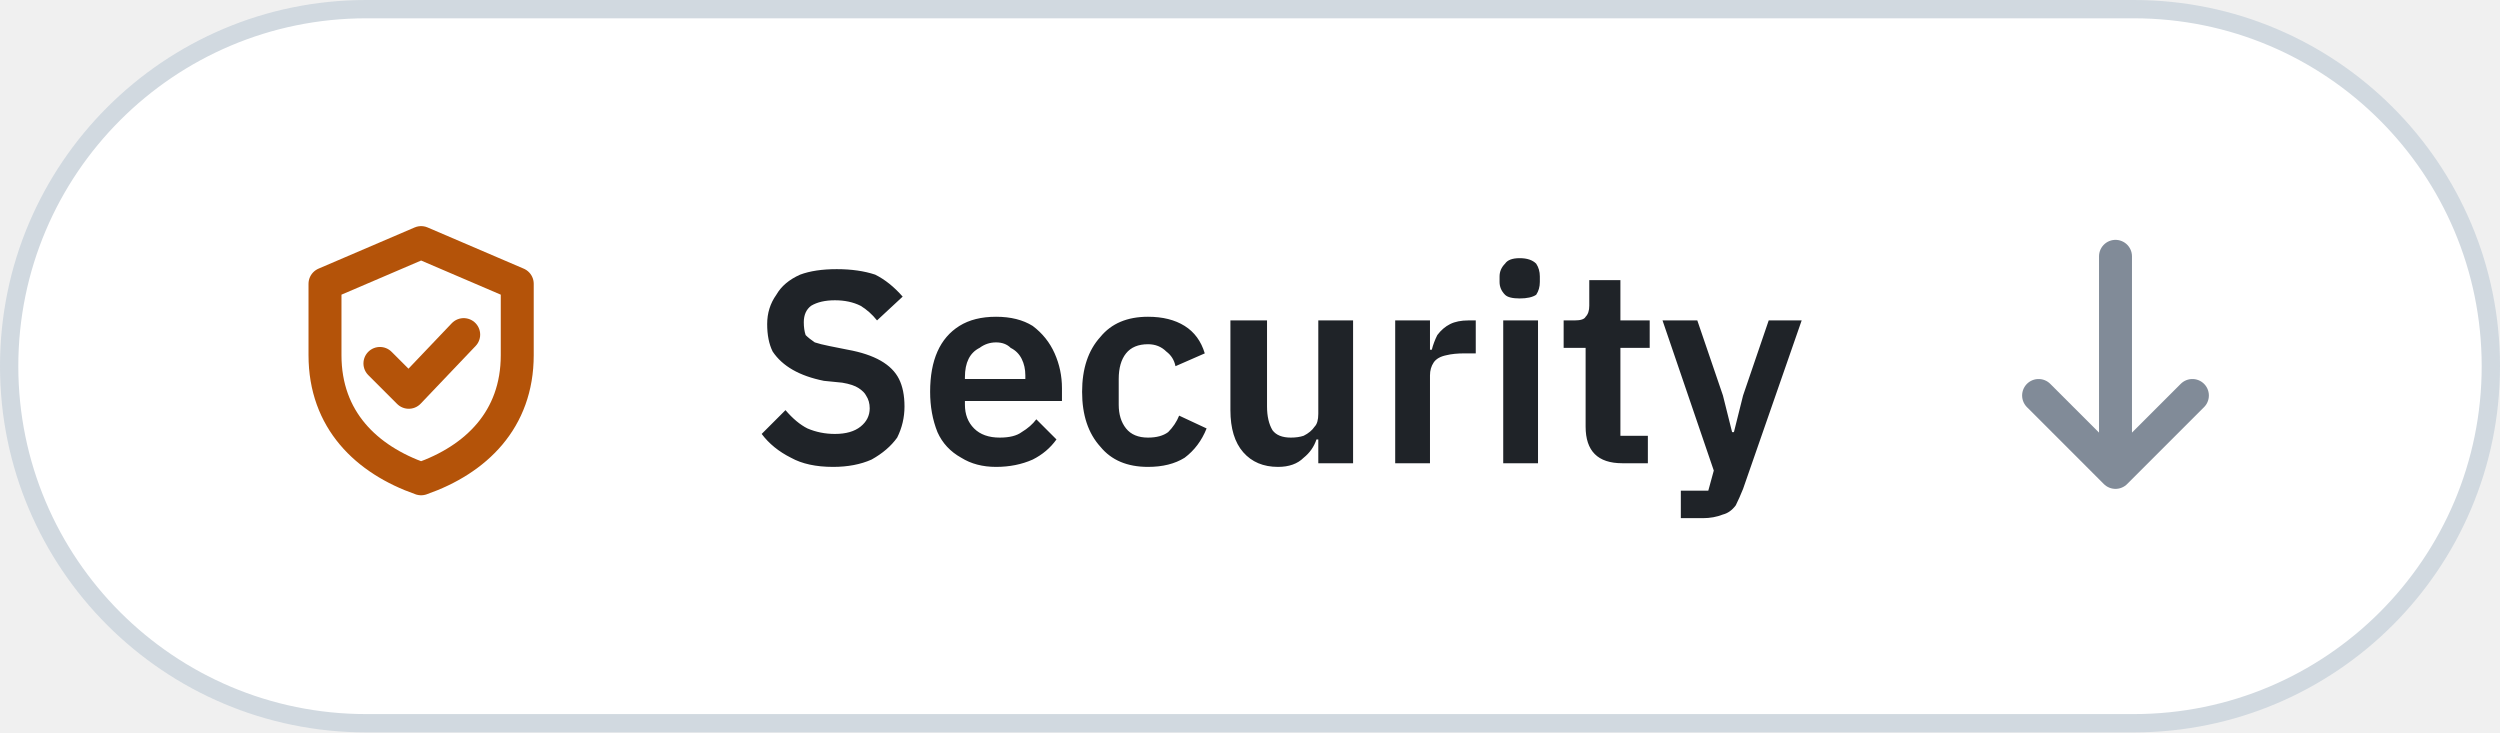
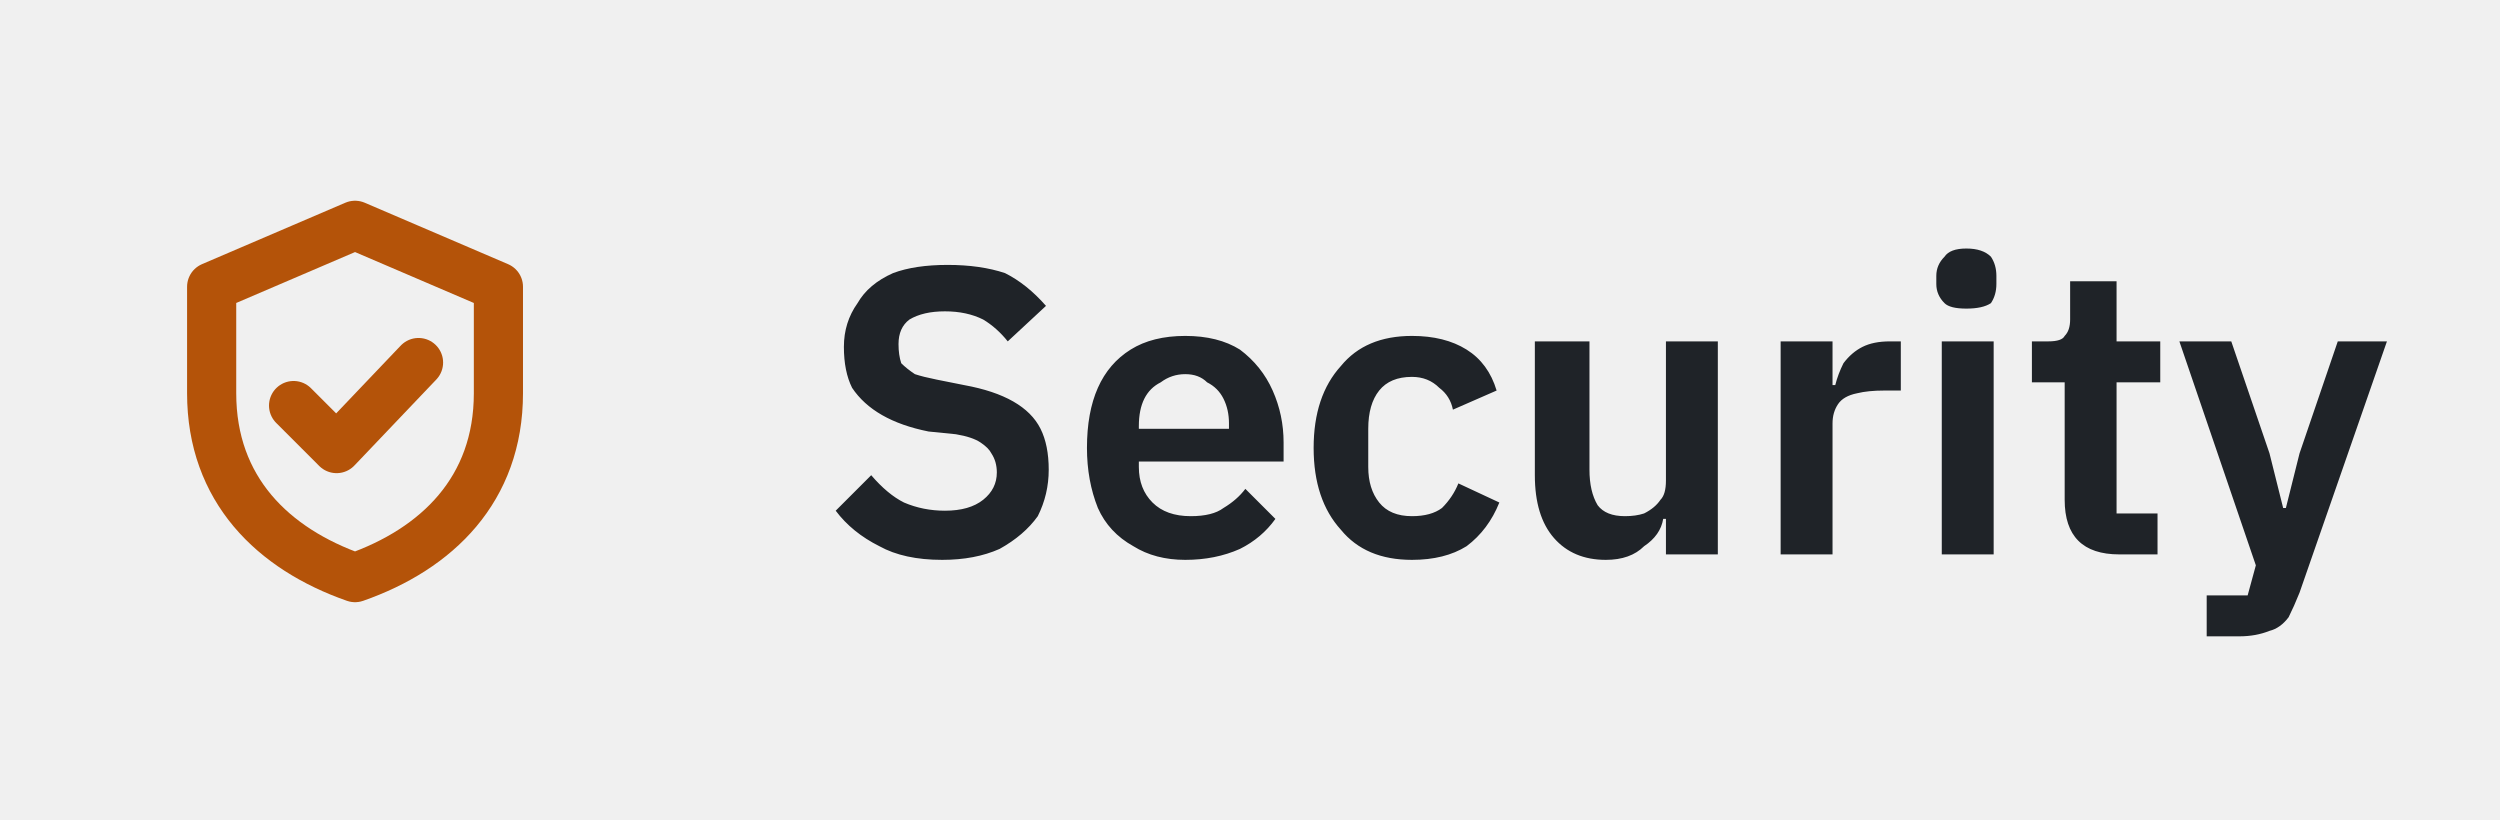
- <svg xmlns="http://www.w3.org/2000/svg" viewBox="0 0 136.54 40" width="136.54" height="40" role="img" aria-label="Security">
-   <rect x="0.5" y="0.5" width="135.54" height="39" rx="19.5" fill="#FFFFFF" stroke="#D1D9E0" stroke-width="1" />
-   <g transform="translate(14 11) scale(0.75)" fill="none" stroke="#B45309" stroke-width="2.4" stroke-linecap="round" stroke-linejoin="round">
+ <svg xmlns="http://www.w3.org/2000/svg" viewBox="0 0 91.54 30" width="91.54" height="30" role="img" aria-label="Security">
+   <g transform="translate(4 6) scale(0.75)" fill="none" stroke="#B45309" stroke-width="2.4" stroke-linecap="round" stroke-linejoin="round">
    <path d="M12 3l7 3v5.2c0 4.7-3 7.6-7 9-4-1.4-7-4.3-7-9V6z" />
    <path d="M9 11.8l2.1 2.1 4-4.2" />
  </g>
-   <path d="M45.5 25.5Q44.1 25.5 43.2 25Q42.2 24.5 41.6 23.7L42.9 22.4Q43.5 23.1 44.1 23.4Q44.8 23.7 45.6 23.7Q46.5 23.7 47 23.3Q47.5 22.9 47.5 22.3Q47.5 21.9 47.3 21.6Q47.2 21.4 46.9 21.2Q46.6 21 46 20.9L45 20.8Q44 20.6 43.3 20.2Q42.6 19.8 42.2 19.2Q41.9 18.6 41.9 17.7Q41.9 16.8 42.4 16.1Q42.8 15.4 43.7 15Q44.5 14.7 45.7 14.7Q46.9 14.7 47.8 15Q48.6 15.4 49.3 16.2L47.9 17.5Q47.5 17 47 16.7Q46.4 16.4 45.6 16.4Q44.8 16.4 44.3 16.7Q43.9 17 43.9 17.6Q43.9 18 44 18.3Q44.2 18.5 44.5 18.7Q44.8 18.8 45.3 18.9L46.3 19.1Q47.4 19.3 48.1 19.7Q48.8 20.1 49.1 20.7Q49.4 21.3 49.4 22.2Q49.4 23.1 49 23.9Q48.5 24.6 47.6 25.1Q46.7 25.5 45.5 25.5ZM54.4 25.5Q53.3 25.5 52.5 25Q51.6 24.5 51.2 23.6Q50.8 22.6 50.8 21.4Q50.8 20.1 51.2 19.2Q51.6 18.3 52.4 17.8Q53.2 17.3 54.4 17.3Q55.6 17.3 56.4 17.8Q57.2 18.4 57.6 19.3Q58 20.2 58 21.2V21.9H52.7V22.1Q52.7 22.9 53.2 23.4Q53.7 23.9 54.6 23.9Q55.4 23.9 55.8 23.6Q56.3 23.3 56.6 22.9L57.7 24Q57.2 24.7 56.4 25.1Q55.5 25.5 54.4 25.5ZM54.4 18.7Q53.9 18.7 53.5 19Q53.1 19.2 52.9 19.6Q52.7 20 52.7 20.6V20.7H56V20.5Q56 20 55.8 19.6Q55.6 19.2 55.2 19Q54.9 18.7 54.4 18.7ZM62.7 25.5Q61 25.5 60.1 24.4Q59.1 23.3 59.1 21.4Q59.1 19.5 60.1 18.4Q61 17.3 62.7 17.3Q63.9 17.3 64.7 17.8Q65.5 18.3 65.8 19.3L64.2 20Q64.1 19.5 63.7 19.2Q63.3 18.8 62.7 18.8Q61.9 18.8 61.5 19.3Q61.1 19.8 61.1 20.7V22.1Q61.1 22.9 61.5 23.4Q61.9 23.9 62.7 23.9Q63.4 23.9 63.8 23.6Q64.2 23.2 64.4 22.7L65.9 23.4Q65.5 24.4 64.7 25Q63.9 25.5 62.7 25.5ZM72 25.3V24H71.9Q71.7 24.6 71.2 25Q70.7 25.5 69.8 25.5Q68.6 25.5 67.9 24.7Q67.2 23.9 67.2 22.4V17.5H69.2V22.2Q69.2 23 69.5 23.5Q69.8 23.9 70.5 23.9Q70.9 23.9 71.2 23.8Q71.6 23.6 71.8 23.3Q72 23.1 72 22.6V17.5H73.9V25.3ZM78.1 25.3H76.2V17.5H78.1V19.1H78.2Q78.3 18.7 78.5 18.3Q78.8 17.9 79.2 17.7Q79.6 17.5 80.2 17.5H80.6V19.3H80Q79.4 19.3 79 19.4Q78.5 19.5 78.3 19.8Q78.1 20.1 78.1 20.5ZM83 16.3Q82.4 16.3 82.2 16.1Q81.9 15.8 81.9 15.4V15.1Q81.9 14.7 82.2 14.4Q82.4 14.1 83 14.1Q83.6 14.1 83.9 14.4Q84.1 14.7 84.1 15.1V15.4Q84.1 15.8 83.9 16.1Q83.6 16.3 83 16.3ZM82.1 25.3V17.5H84V25.3ZM90 25.3H88.6Q87.6 25.3 87.1 24.8Q86.6 24.3 86.6 23.3V19H85.4V17.5H86Q86.5 17.5 86.6 17.3Q86.8 17.1 86.8 16.7V15.3H88.5V17.5H90.1V19H88.5V23.8H90ZM95.2 21.6 96.6 17.5H98.4L95.2 26.7Q95 27.2 94.8 27.6Q94.5 28 94.1 28.1Q93.6 28.3 93 28.3H91.8V26.8H93.3L93.6 25.7L90.8 17.5H92.7L94.1 21.6L94.6 23.6H94.7Z" fill="#1F2328" />
-   <path d="M115.54 14v11.5M111.34 21.6l4.2 4.2 4.2-4.2" fill="none" stroke="#818B98" stroke-width="1.8" stroke-linecap="round" stroke-linejoin="round" />
+   <path d="M34.5 20.5Q33.1 20.5 32.2 20Q31.2 19.5 30.6 18.7L31.9 17.4Q32.5 18.1 33.1 18.4Q33.8 18.7 34.6 18.7Q35.5 18.7 36 18.3Q36.5 17.9 36.5 17.3Q36.5 16.9 36.3 16.6Q36.2 16.4 35.9 16.2Q35.6 16 35 15.9L34 15.8Q33 15.6 32.3 15.2Q31.6 14.8 31.2 14.2Q30.9 13.6 30.9 12.7Q30.9 11.8 31.4 11.1Q31.8 10.4 32.7 10Q33.5 9.7 34.7 9.7Q35.9 9.7 36.8 10Q37.6 10.4 38.3 11.2L36.9 12.5Q36.5 12 36 11.7Q35.4 11.4 34.6 11.4Q33.8 11.4 33.3 11.7Q32.9 12 32.9 12.6Q32.9 13 33 13.3Q33.2 13.5 33.5 13.7Q33.8 13.8 34.3 13.9L35.3 14.1Q36.4 14.3 37.1 14.7Q37.8 15.1 38.1 15.7Q38.4 16.3 38.4 17.2Q38.4 18.1 38 18.9Q37.5 19.6 36.6 20.1Q35.7 20.5 34.5 20.5ZM43.4 20.5Q42.3 20.5 41.5 20Q40.6 19.5 40.2 18.6Q39.8 17.6 39.8 16.4Q39.8 15.1 40.2 14.2Q40.6 13.3 41.4 12.8Q42.2 12.3 43.4 12.3Q44.6 12.3 45.4 12.8Q46.2 13.4 46.6 14.3Q47 15.2 47 16.2V16.9H41.7V17.1Q41.7 17.9 42.2 18.4Q42.7 18.9 43.6 18.9Q44.4 18.9 44.8 18.6Q45.3 18.3 45.6 17.9L46.7 19Q46.2 19.7 45.4 20.1Q44.5 20.5 43.4 20.5ZM43.4 13.7Q42.9 13.7 42.5 14Q42.1 14.2 41.9 14.6Q41.7 15 41.7 15.6V15.7H45V15.5Q45 15 44.8 14.6Q44.6 14.2 44.2 14Q43.9 13.7 43.4 13.7ZM51.7 20.5Q50 20.5 49.1 19.4Q48.1 18.3 48.1 16.4Q48.1 14.5 49.1 13.4Q50 12.3 51.7 12.3Q52.9 12.3 53.7 12.8Q54.5 13.3 54.8 14.3L53.2 15Q53.1 14.5 52.7 14.2Q52.3 13.8 51.7 13.8Q50.9 13.8 50.5 14.3Q50.1 14.8 50.1 15.7V17.1Q50.1 17.9 50.5 18.4Q50.9 18.9 51.7 18.9Q52.4 18.9 52.8 18.6Q53.2 18.2 53.4 17.7L54.9 18.4Q54.5 19.4 53.7 20Q52.9 20.5 51.7 20.5ZM61 20.3V19H60.9Q60.8 19.6 60.2 20Q59.7 20.5 58.8 20.5Q57.6 20.5 56.9 19.7Q56.2 18.9 56.2 17.4V12.5H58.2V17.2Q58.2 18 58.5 18.5Q58.8 18.9 59.5 18.9Q59.9 18.9 60.2 18.8Q60.6 18.6 60.8 18.3Q61 18.1 61 17.6V12.5H62.9V20.3ZM67.1 20.3H65.2V12.5H67.1V14.1H67.2Q67.3 13.7 67.5 13.3Q67.8 12.9 68.2 12.7Q68.6 12.5 69.2 12.5H69.6V14.3H69Q68.4 14.3 68 14.4Q67.5 14.5 67.3 14.8Q67.1 15.1 67.1 15.5ZM72 11.3Q71.4 11.3 71.2 11.1Q70.9 10.8 70.9 10.4V10.1Q70.9 9.7 71.2 9.4Q71.4 9.1 72 9.1Q72.6 9.1 72.9 9.4Q73.1 9.7 73.1 10.1V10.4Q73.1 10.8 72.9 11.1Q72.6 11.3 72 11.3ZM71.1 20.3V12.5H73V20.3ZM79 20.3H77.6Q76.6 20.3 76.1 19.8Q75.6 19.3 75.6 18.3V14H74.4V12.5H75Q75.5 12.5 75.6 12.3Q75.8 12.1 75.8 11.7V10.3H77.5V12.5H79.1V14H77.5V18.8H79ZM84.2 16.6 85.6 12.5H87.4L84.2 21.7Q84 22.2 83.8 22.6Q83.5 23 83.1 23.1Q82.6 23.3 82 23.3H80.8V21.8H82.3L82.6 20.7L79.8 12.5H81.7L83.1 16.6L83.6 18.6H83.7Z" fill="#1F2328" />
</svg>
